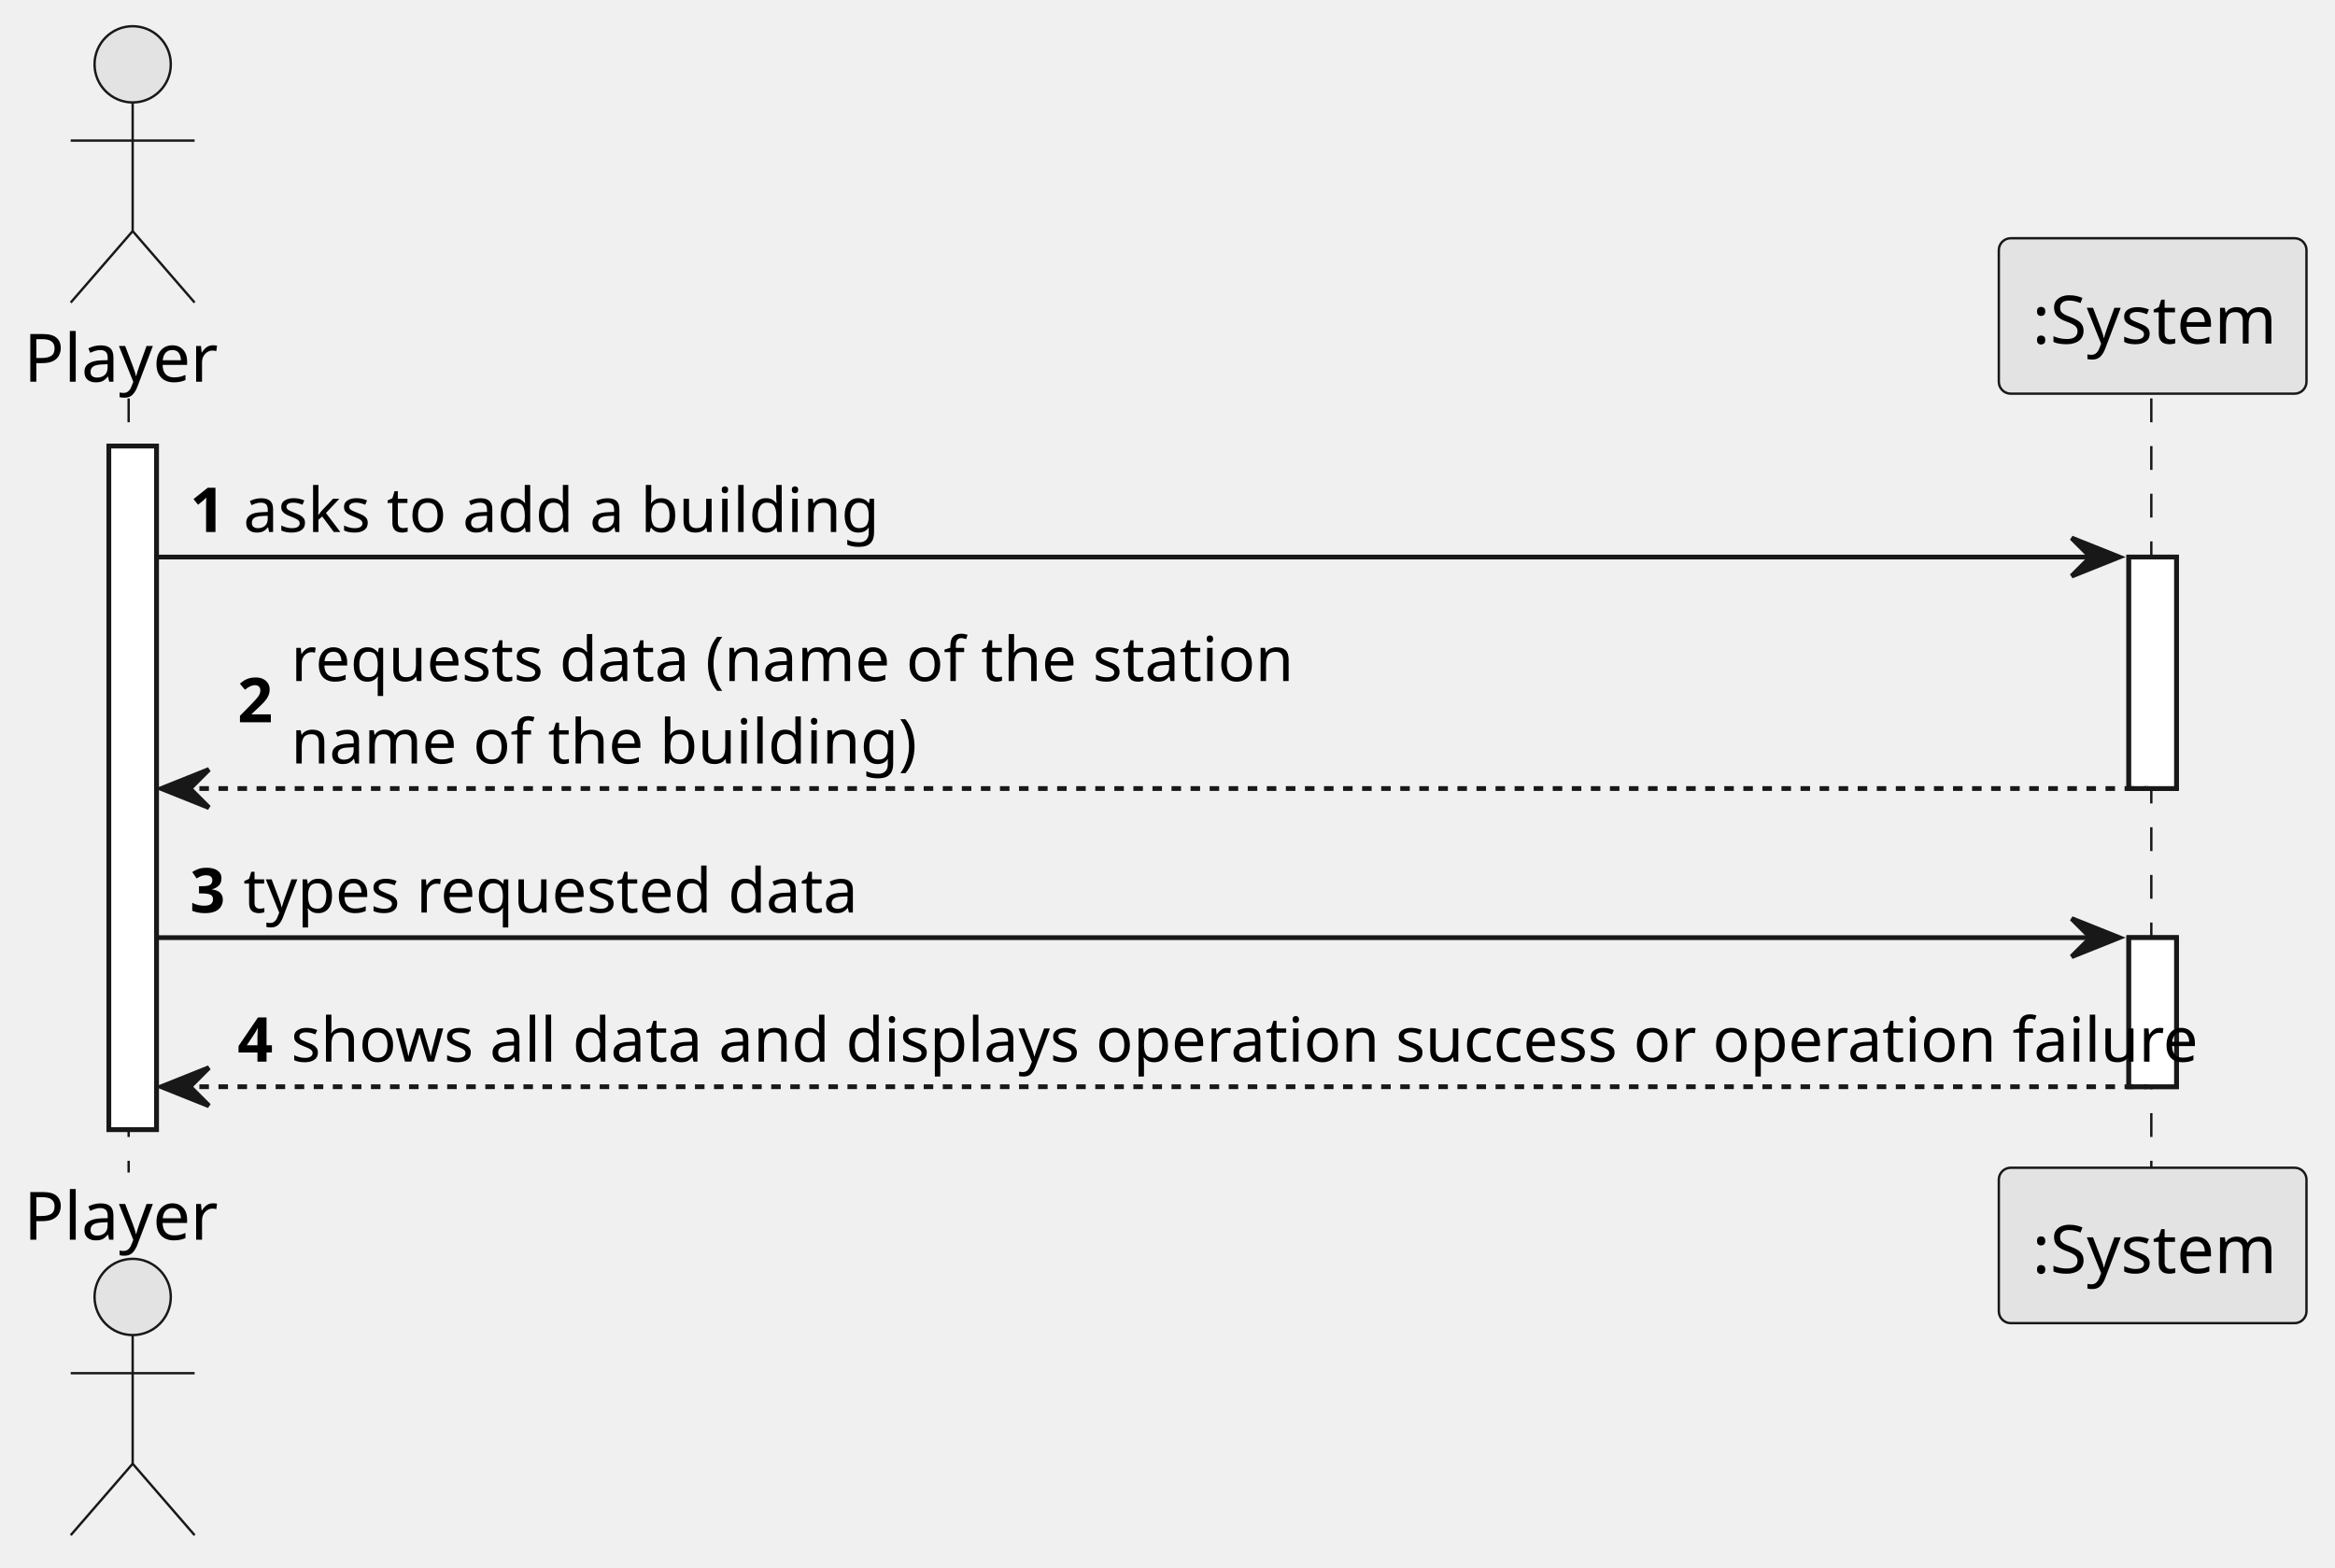
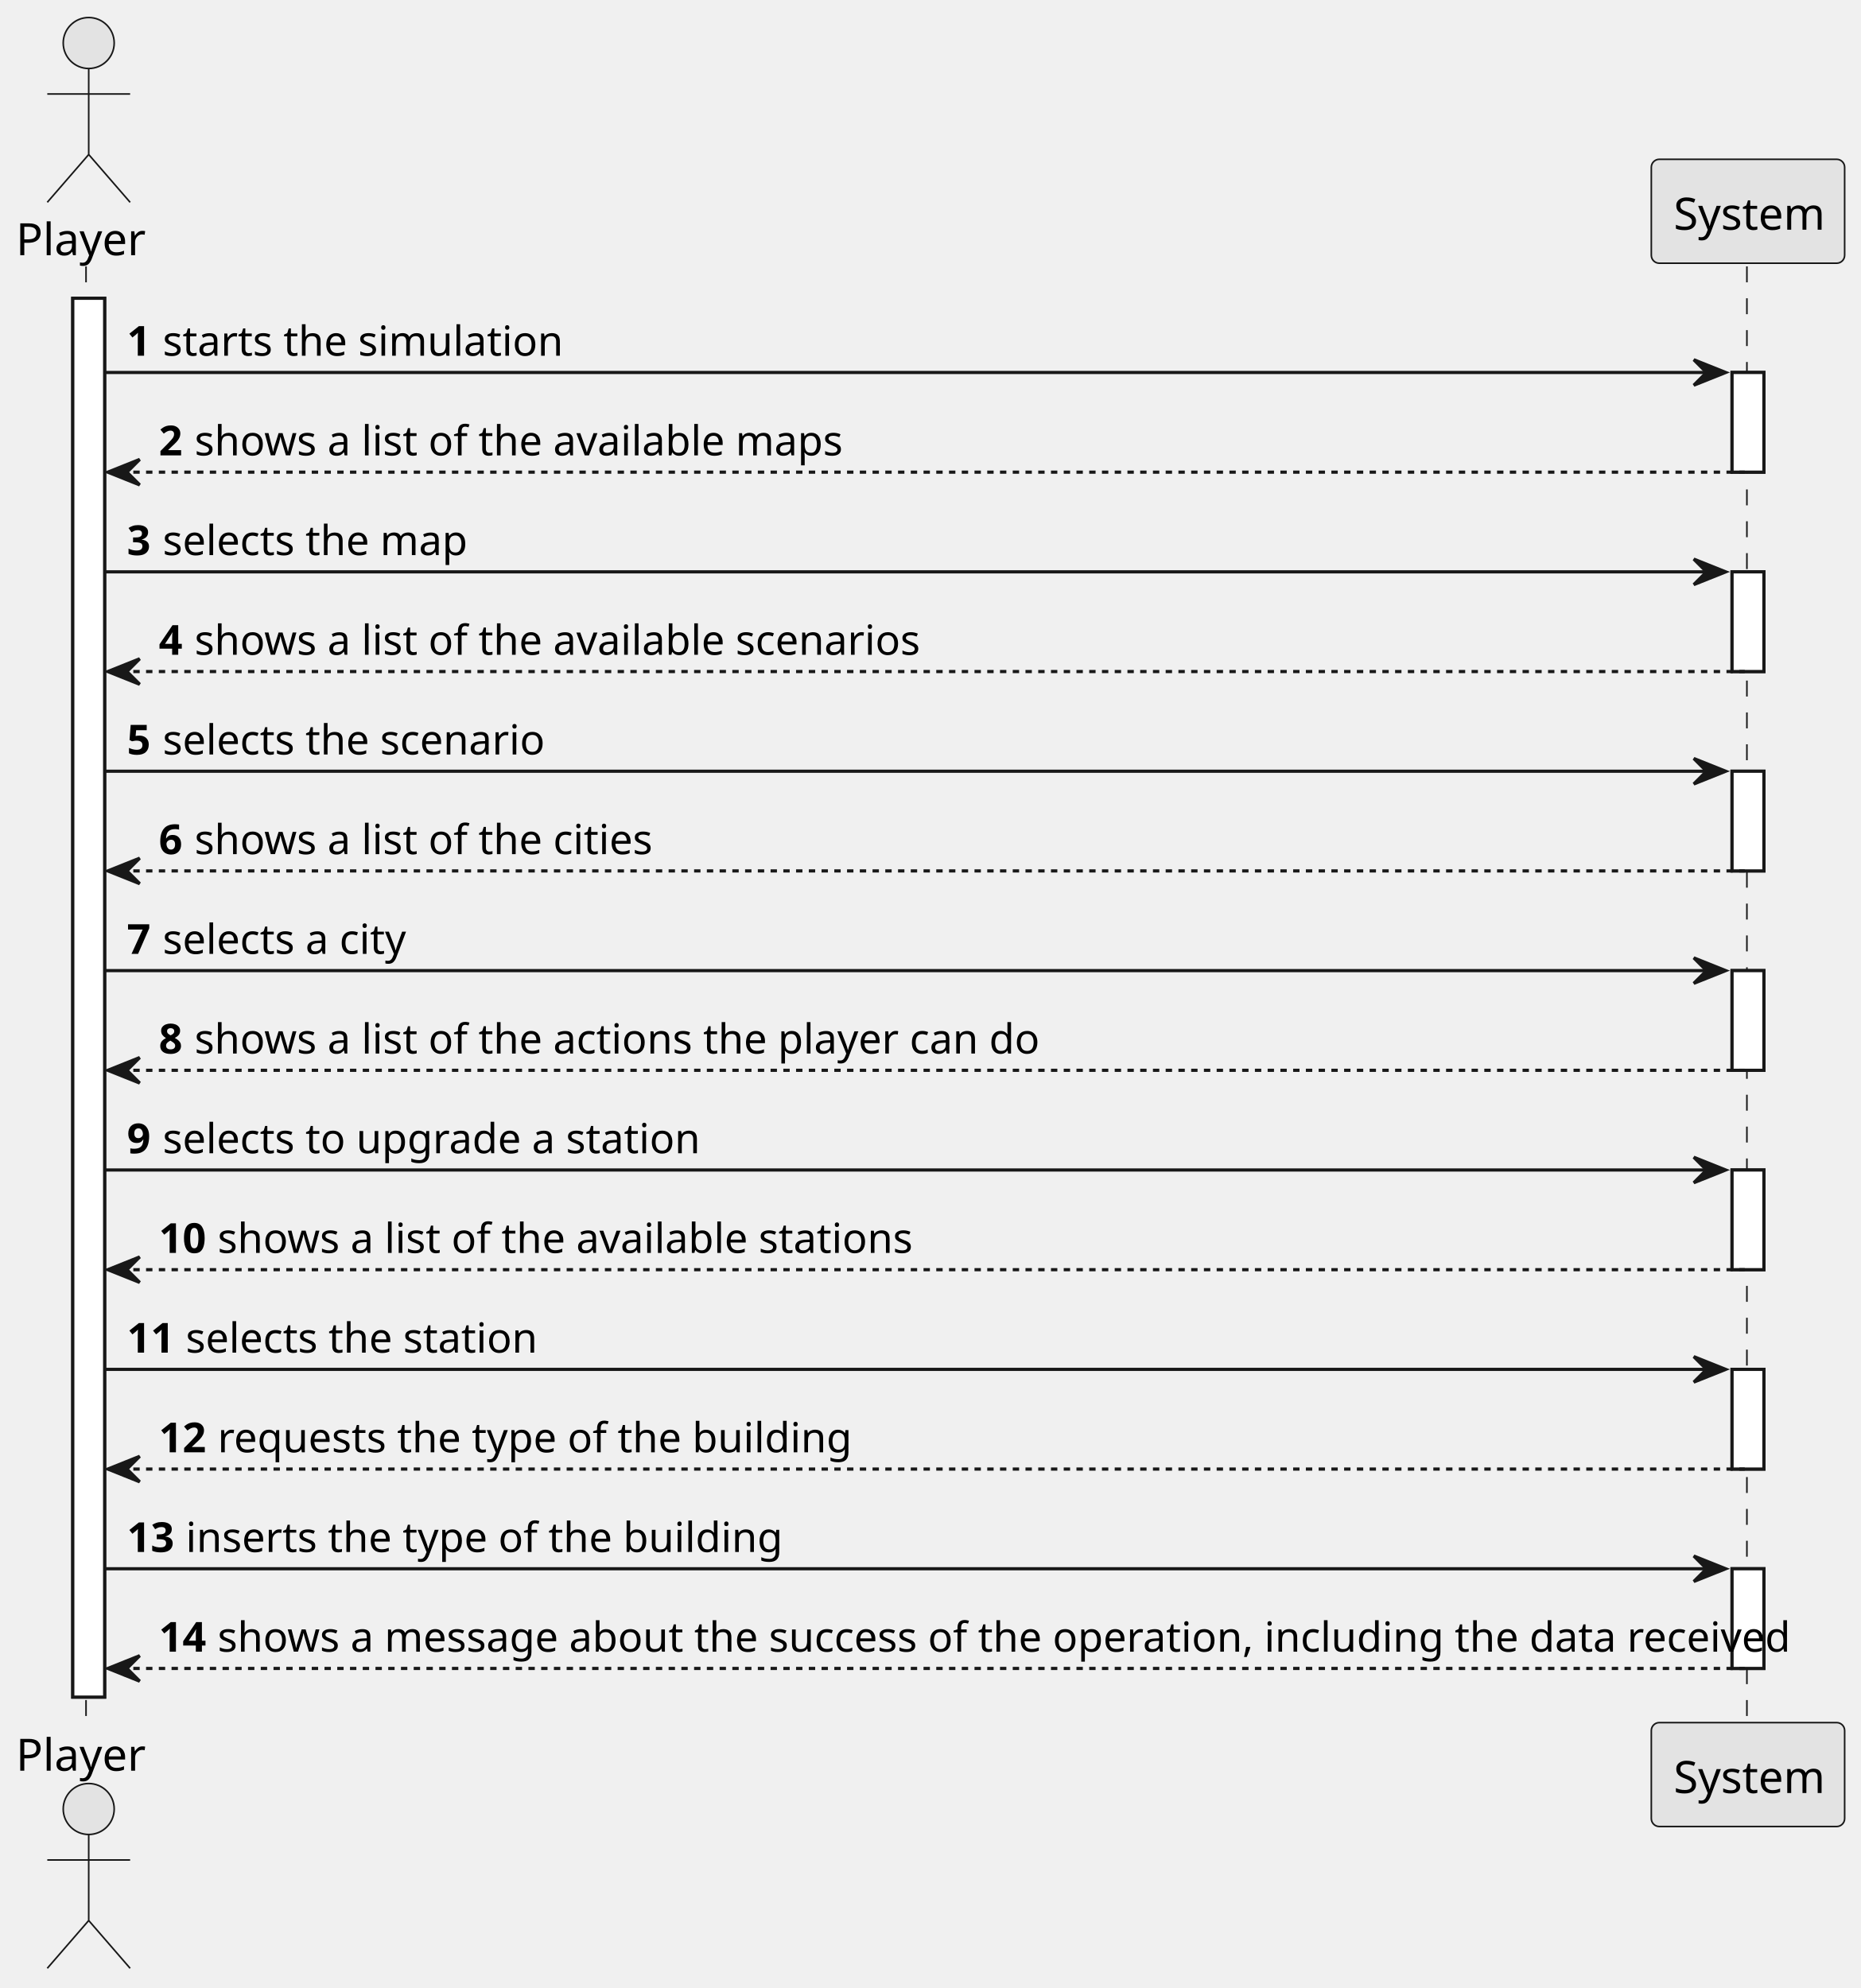
- <svg xmlns="http://www.w3.org/2000/svg" contentStyleType="text/css" height="329px" preserveAspectRatio="none" style="width:490px;height:329px;background:#FFFFFF;" version="1.1" viewBox="0 0 490 329" width="490px" zoomAndPan="magnify">
+ <svg xmlns="http://www.w3.org/2000/svg" contentStyleType="text/css" height="624px" preserveAspectRatio="none" style="width:584px;height:624px;background:#FFFFFF;" version="1.1" viewBox="0 0 584 624" width="584px" zoomAndPan="magnify">
  <defs />
  <g>
-     <rect fill="#FFFFFF" height="143.455" style="stroke:#181818;stroke-width:1.0;" width="10" x="22.841" y="93.621" />
-     <rect fill="#FFFFFF" height="48.582" style="stroke:#181818;stroke-width:1.0;" width="10" x="446.734" y="116.912" />
-     <rect fill="#FFFFFF" height="31.291" style="stroke:#181818;stroke-width:1.0;" width="10" x="446.734" y="196.785" />
-     <line style="stroke:#181818;stroke-width:0.5;stroke-dasharray:5.0,5.0;" x1="27" x2="27" y1="83.621" y2="246.076" />
-     <line style="stroke:#181818;stroke-width:0.5;stroke-dasharray:5.0,5.0;" x1="451.452" x2="451.452" y1="83.621" y2="246.076" />
+     <rect fill="#FFFFFF" height="439.074" style="stroke:#181818;stroke-width:1.0;" width="10" x="22.841" y="93.621" />
+     <rect fill="#FFFFFF" height="31.291" style="stroke:#181818;stroke-width:1.0;" width="10" x="543.593" y="116.912" />
+     <rect fill="#FFFFFF" height="31.291" style="stroke:#181818;stroke-width:1.0;" width="10" x="543.593" y="179.494" />
+     <rect fill="#FFFFFF" height="31.291" style="stroke:#181818;stroke-width:1.0;" width="10" x="543.593" y="242.076" />
+     <rect fill="#FFFFFF" height="31.291" style="stroke:#181818;stroke-width:1.0;" width="10" x="543.593" y="304.658" />
+     <rect fill="#FFFFFF" height="31.291" style="stroke:#181818;stroke-width:1.0;" width="10" x="543.593" y="367.24" />
+     <rect fill="#FFFFFF" height="31.291" style="stroke:#181818;stroke-width:1.0;" width="10" x="543.593" y="429.822" />
+     <rect fill="#FFFFFF" height="31.291" style="stroke:#181818;stroke-width:1.0;" width="10" x="543.593" y="492.404" />
+     <line style="stroke:#181818;stroke-width:0.5;stroke-dasharray:5.0,5.0;" x1="27" x2="27" y1="83.621" y2="541.695" />
+     <line style="stroke:#181818;stroke-width:0.5;stroke-dasharray:5.0,5.0;" x1="548.255" x2="548.255" y1="83.621" y2="541.695" />
    <text fill="#000000" font-family="sans-serif" font-size="14" lengthAdjust="spacing" textLength="39.683" x="5" y="80.107">Player</text>
    <ellipse cx="27.841" cy="13.5" fill="#E3E3E3" rx="8" ry="8" style="stroke:#181818;stroke-width:0.5;" />
    <path d="M27.841,21.5 L27.841,48.5 M14.841,29.5 L40.841,29.5 M27.841,48.5 L14.841,63.5 M27.841,48.5 L40.841,63.5 " fill="none" style="stroke:#181818;stroke-width:0.5;" />
-     <text fill="#000000" font-family="sans-serif" font-size="14" lengthAdjust="spacing" textLength="39.683" x="5" y="260.184">Player</text>
-     <ellipse cx="27.841" cy="272.197" fill="#E3E3E3" rx="8" ry="8" style="stroke:#181818;stroke-width:0.5;" />
-     <path d="M27.841,280.197 L27.841,307.197 M14.841,288.197 L40.841,288.197 M27.841,307.197 L14.841,322.197 M27.841,307.197 L40.841,322.197 " fill="none" style="stroke:#181818;stroke-width:0.5;" />
-     <rect fill="#E3E3E3" height="32.621" rx="2.5" ry="2.5" style="stroke:#181818;stroke-width:0.5;" width="64.565" x="419.452" y="50" />
-     <text fill="#000000" font-family="sans-serif" font-size="14" lengthAdjust="spacing" textLength="50.565" x="426.452" y="72.107">:System</text>
-     <rect fill="#E3E3E3" height="32.621" rx="2.5" ry="2.5" style="stroke:#181818;stroke-width:0.5;" width="64.565" x="419.452" y="245.076" />
-     <text fill="#000000" font-family="sans-serif" font-size="14" lengthAdjust="spacing" textLength="50.565" x="426.452" y="267.184">:System</text>
-     <rect fill="#FFFFFF" height="143.455" style="stroke:#181818;stroke-width:1.0;" width="10" x="22.841" y="93.621" />
-     <rect fill="#FFFFFF" height="48.582" style="stroke:#181818;stroke-width:1.0;" width="10" x="446.734" y="116.912" />
-     <rect fill="#FFFFFF" height="31.291" style="stroke:#181818;stroke-width:1.0;" width="10" x="446.734" y="196.785" />
-     <polygon fill="#181818" points="434.734,112.912,444.734,116.912,434.734,120.912,438.734,116.912" style="stroke:#181818;stroke-width:1.0;" />
-     <line style="stroke:#181818;stroke-width:1.0;" x1="32.841" x2="440.734" y1="116.912" y2="116.912" />
+     <text fill="#000000" font-family="sans-serif" font-size="14" lengthAdjust="spacing" textLength="39.683" x="5" y="555.803">Player</text>
+     <ellipse cx="27.841" cy="567.816" fill="#E3E3E3" rx="8" ry="8" style="stroke:#181818;stroke-width:0.5;" />
+     <path d="M27.841,575.816 L27.841,602.816 M14.841,583.816 L40.841,583.816 M27.841,602.816 L14.841,617.816 M27.841,602.816 L40.841,617.816 " fill="none" style="stroke:#181818;stroke-width:0.5;" />
+     <rect fill="#E3E3E3" height="32.621" rx="2.5" ry="2.5" style="stroke:#181818;stroke-width:0.5;" width="60.676" x="518.255" y="50" />
+     <text fill="#000000" font-family="sans-serif" font-size="14" lengthAdjust="spacing" textLength="46.676" x="525.255" y="72.107">System</text>
+     <rect fill="#E3E3E3" height="32.621" rx="2.5" ry="2.5" style="stroke:#181818;stroke-width:0.5;" width="60.676" x="518.255" y="540.695" />
+     <text fill="#000000" font-family="sans-serif" font-size="14" lengthAdjust="spacing" textLength="46.676" x="525.255" y="562.803">System</text>
+     <rect fill="#FFFFFF" height="439.074" style="stroke:#181818;stroke-width:1.0;" width="10" x="22.841" y="93.621" />
+     <rect fill="#FFFFFF" height="31.291" style="stroke:#181818;stroke-width:1.0;" width="10" x="543.593" y="116.912" />
+     <rect fill="#FFFFFF" height="31.291" style="stroke:#181818;stroke-width:1.0;" width="10" x="543.593" y="179.494" />
+     <rect fill="#FFFFFF" height="31.291" style="stroke:#181818;stroke-width:1.0;" width="10" x="543.593" y="242.076" />
+     <rect fill="#FFFFFF" height="31.291" style="stroke:#181818;stroke-width:1.0;" width="10" x="543.593" y="304.658" />
+     <rect fill="#FFFFFF" height="31.291" style="stroke:#181818;stroke-width:1.0;" width="10" x="543.593" y="367.24" />
+     <rect fill="#FFFFFF" height="31.291" style="stroke:#181818;stroke-width:1.0;" width="10" x="543.593" y="429.822" />
+     <rect fill="#FFFFFF" height="31.291" style="stroke:#181818;stroke-width:1.0;" width="10" x="543.593" y="492.404" />
+     <polygon fill="#181818" points="531.593,112.912,541.593,116.912,531.593,120.912,535.593,116.912" style="stroke:#181818;stroke-width:1.0;" />
+     <line style="stroke:#181818;stroke-width:1.0;" x1="32.841" x2="537.593" y1="116.912" y2="116.912" />
    <text fill="#000000" font-family="sans-serif" font-size="13" font-weight="bold" lengthAdjust="spacing" textLength="7.23" x="39.841" y="111.649">1</text>
-     <text fill="#000000" font-family="sans-serif" font-size="13" lengthAdjust="spacing" textLength="125.753" x="51.071" y="111.649">asks to add a building</text>
-     <polygon fill="#181818" points="43.841,161.494,33.841,165.494,43.841,169.494,39.841,165.494" style="stroke:#181818;stroke-width:1.0;" />
-     <line style="stroke:#181818;stroke-width:1.0;stroke-dasharray:2.0,2.0;" x1="37.841" x2="450.734" y1="165.494" y2="165.494" />
-     <text fill="#000000" font-family="sans-serif" font-size="13" font-weight="bold" lengthAdjust="spacing" textLength="7.23" x="49.841" y="151.586">2</text>
-     <text fill="#000000" font-family="sans-serif" font-size="13" lengthAdjust="spacing" textLength="197.285" x="61.071" y="142.94">requests data (name of the station</text>
-     <text fill="#000000" font-family="sans-serif" font-size="13" lengthAdjust="spacing" textLength="121.412" x="61.071" y="160.231">name of the building)</text>
-     <polygon fill="#181818" points="434.734,192.785,444.734,196.785,434.734,200.785,438.734,196.785" style="stroke:#181818;stroke-width:1.0;" />
-     <line style="stroke:#181818;stroke-width:1.0;" x1="32.841" x2="440.734" y1="196.785" y2="196.785" />
-     <text fill="#000000" font-family="sans-serif" font-size="13" font-weight="bold" lengthAdjust="spacing" textLength="7.23" x="39.841" y="191.523">3</text>
-     <text fill="#000000" font-family="sans-serif" font-size="13" lengthAdjust="spacing" textLength="121.418" x="51.071" y="191.523">types requested data</text>
-     <polygon fill="#181818" points="43.841,224.076,33.841,228.076,43.841,232.076,39.841,228.076" style="stroke:#181818;stroke-width:1.0;" />
-     <line style="stroke:#181818;stroke-width:1.0;stroke-dasharray:2.0,2.0;" x1="37.841" x2="450.734" y1="228.076" y2="228.076" />
-     <text fill="#000000" font-family="sans-serif" font-size="13" font-weight="bold" lengthAdjust="spacing" textLength="7.23" x="49.841" y="222.814">4</text>
-     <text fill="#000000" font-family="sans-serif" font-size="13" lengthAdjust="spacing" textLength="378.663" x="61.071" y="222.814">shows all data and displays operation success or operation failure</text>
+     <text fill="#000000" font-family="sans-serif" font-size="13" lengthAdjust="spacing" textLength="115.603" x="51.071" y="111.649">starts the simulation</text>
+     <polygon fill="#181818" points="43.841,144.203,33.841,148.203,43.841,152.203,39.841,148.203" style="stroke:#181818;stroke-width:1.0;" />
+     <line style="stroke:#181818;stroke-width:1.0;stroke-dasharray:2.0,2.0;" x1="37.841" x2="547.593" y1="148.203" y2="148.203" />
+     <text fill="#000000" font-family="sans-serif" font-size="13" font-weight="bold" lengthAdjust="spacing" textLength="7.23" x="49.841" y="142.94">2</text>
+     <text fill="#000000" font-family="sans-serif" font-size="13" lengthAdjust="spacing" textLength="193.654" x="61.071" y="142.94">shows a list of the available maps</text>
+     <polygon fill="#181818" points="531.593,175.494,541.593,179.494,531.593,183.494,535.593,179.494" style="stroke:#181818;stroke-width:1.0;" />
+     <line style="stroke:#181818;stroke-width:1.0;" x1="32.841" x2="537.593" y1="179.494" y2="179.494" />
+     <text fill="#000000" font-family="sans-serif" font-size="13" font-weight="bold" lengthAdjust="spacing" textLength="7.23" x="39.841" y="174.231">3</text>
+     <text fill="#000000" font-family="sans-serif" font-size="13" lengthAdjust="spacing" textLength="91.044" x="51.071" y="174.231">selects the map</text>
+     <polygon fill="#181818" points="43.841,206.785,33.841,210.785,43.841,214.785,39.841,210.785" style="stroke:#181818;stroke-width:1.0;" />
+     <line style="stroke:#181818;stroke-width:1.0;stroke-dasharray:2.0,2.0;" x1="37.841" x2="547.593" y1="210.785" y2="210.785" />
+     <text fill="#000000" font-family="sans-serif" font-size="13" font-weight="bold" lengthAdjust="spacing" textLength="7.23" x="49.841" y="205.523">4</text>
+     <text fill="#000000" font-family="sans-serif" font-size="13" lengthAdjust="spacing" textLength="217.502" x="61.071" y="205.523">shows a list of the available scenarios</text>
+     <polygon fill="#181818" points="531.593,238.076,541.593,242.076,531.593,246.076,535.593,242.076" style="stroke:#181818;stroke-width:1.0;" />
+     <line style="stroke:#181818;stroke-width:1.0;" x1="32.841" x2="537.593" y1="242.076" y2="242.076" />
+     <text fill="#000000" font-family="sans-serif" font-size="13" font-weight="bold" lengthAdjust="spacing" textLength="7.23" x="39.841" y="236.814">5</text>
+     <text fill="#000000" font-family="sans-serif" font-size="13" lengthAdjust="spacing" textLength="114.893" x="51.071" y="236.814">selects the scenario</text>
+     <polygon fill="#181818" points="43.841,269.367,33.841,273.367,43.841,277.367,39.841,273.367" style="stroke:#181818;stroke-width:1.0;" />
+     <line style="stroke:#181818;stroke-width:1.0;stroke-dasharray:2.0,2.0;" x1="37.841" x2="547.593" y1="273.367" y2="273.367" />
+     <text fill="#000000" font-family="sans-serif" font-size="13" font-weight="bold" lengthAdjust="spacing" textLength="7.23" x="49.841" y="268.104">6</text>
+     <text fill="#000000" font-family="sans-serif" font-size="13" lengthAdjust="spacing" textLength="136.557" x="61.071" y="268.104">shows a list of the cities</text>
+     <polygon fill="#181818" points="531.593,300.658,541.593,304.658,531.593,308.658,535.593,304.658" style="stroke:#181818;stroke-width:1.0;" />
+     <line style="stroke:#181818;stroke-width:1.0;" x1="32.841" x2="537.593" y1="304.658" y2="304.658" />
+     <text fill="#000000" font-family="sans-serif" font-size="13" font-weight="bold" lengthAdjust="spacing" textLength="7.23" x="39.841" y="299.396">7</text>
+     <text fill="#000000" font-family="sans-serif" font-size="13" lengthAdjust="spacing" textLength="74.414" x="51.071" y="299.396">selects a city</text>
+     <polygon fill="#181818" points="43.841,331.949,33.841,335.949,43.841,339.949,39.841,335.949" style="stroke:#181818;stroke-width:1.0;" />
+     <line style="stroke:#181818;stroke-width:1.0;stroke-dasharray:2.0,2.0;" x1="37.841" x2="547.593" y1="335.949" y2="335.949" />
+     <text fill="#000000" font-family="sans-serif" font-size="13" font-weight="bold" lengthAdjust="spacing" textLength="7.23" x="49.841" y="330.687">8</text>
+     <text fill="#000000" font-family="sans-serif" font-size="13" lengthAdjust="spacing" textLength="251.475" x="61.071" y="330.687">shows a list of the actions the player can do</text>
+     <polygon fill="#181818" points="531.593,363.24,541.593,367.24,531.593,371.24,535.593,367.24" style="stroke:#181818;stroke-width:1.0;" />
+     <line style="stroke:#181818;stroke-width:1.0;" x1="32.841" x2="537.593" y1="367.24" y2="367.24" />
+     <text fill="#000000" font-family="sans-serif" font-size="13" font-weight="bold" lengthAdjust="spacing" textLength="7.23" x="39.841" y="361.978">9</text>
+     <text fill="#000000" font-family="sans-serif" font-size="13" lengthAdjust="spacing" textLength="158.99" x="51.071" y="361.978">selects to upgrade a station</text>
+     <polygon fill="#181818" points="43.841,394.531,33.841,398.531,43.841,402.531,39.841,398.531" style="stroke:#181818;stroke-width:1.0;" />
+     <line style="stroke:#181818;stroke-width:1.0;stroke-dasharray:2.0,2.0;" x1="37.841" x2="547.593" y1="398.531" y2="398.531" />
+     <text fill="#000000" font-family="sans-serif" font-size="13" font-weight="bold" lengthAdjust="spacing" textLength="14.46" x="49.841" y="393.269">10</text>
+     <text fill="#000000" font-family="sans-serif" font-size="13" lengthAdjust="spacing" textLength="206.667" x="68.301" y="393.269">shows a list of the available stations</text>
+     <polygon fill="#181818" points="531.593,425.822,541.593,429.822,531.593,433.822,535.593,429.822" style="stroke:#181818;stroke-width:1.0;" />
+     <line style="stroke:#181818;stroke-width:1.0;" x1="32.841" x2="537.593" y1="429.822" y2="429.822" />
+     <text fill="#000000" font-family="sans-serif" font-size="13" font-weight="bold" lengthAdjust="spacing" textLength="14.46" x="39.841" y="424.56">11</text>
+     <text fill="#000000" font-family="sans-serif" font-size="13" lengthAdjust="spacing" textLength="104.057" x="58.301" y="424.56">selects the station</text>
+     <polygon fill="#181818" points="43.841,457.113,33.841,461.113,43.841,465.113,39.841,461.113" style="stroke:#181818;stroke-width:1.0;" />
+     <line style="stroke:#181818;stroke-width:1.0;stroke-dasharray:2.0,2.0;" x1="37.841" x2="547.593" y1="461.113" y2="461.113" />
+     <text fill="#000000" font-family="sans-serif" font-size="13" font-weight="bold" lengthAdjust="spacing" textLength="14.46" x="49.841" y="455.851">12</text>
+     <text fill="#000000" font-family="sans-serif" font-size="13" lengthAdjust="spacing" textLength="184.292" x="68.301" y="455.851">requests the type of the building</text>
+     <polygon fill="#181818" points="531.593,488.404,541.593,492.404,531.593,496.404,535.593,492.404" style="stroke:#181818;stroke-width:1.0;" />
+     <line style="stroke:#181818;stroke-width:1.0;" x1="32.841" x2="537.593" y1="492.404" y2="492.404" />
+     <text fill="#000000" font-family="sans-serif" font-size="13" font-weight="bold" lengthAdjust="spacing" textLength="14.46" x="39.841" y="487.142">13</text>
+     <text fill="#000000" font-family="sans-serif" font-size="13" lengthAdjust="spacing" textLength="172.72" x="58.301" y="487.142">inserts the type of the building</text>
+     <polygon fill="#181818" points="43.841,519.695,33.841,523.695,43.841,527.695,39.841,523.695" style="stroke:#181818;stroke-width:1.0;" />
+     <line style="stroke:#181818;stroke-width:1.0;stroke-dasharray:2.0,2.0;" x1="37.841" x2="547.593" y1="523.695" y2="523.695" />
+     <text fill="#000000" font-family="sans-serif" font-size="13" font-weight="bold" lengthAdjust="spacing" textLength="14.46" x="49.841" y="518.433">14</text>
+     <text fill="#000000" font-family="sans-serif" font-size="13" lengthAdjust="spacing" textLength="468.292" x="68.301" y="518.433">shows a message about the success of the operation, including the data received</text>
  </g>
</svg>
